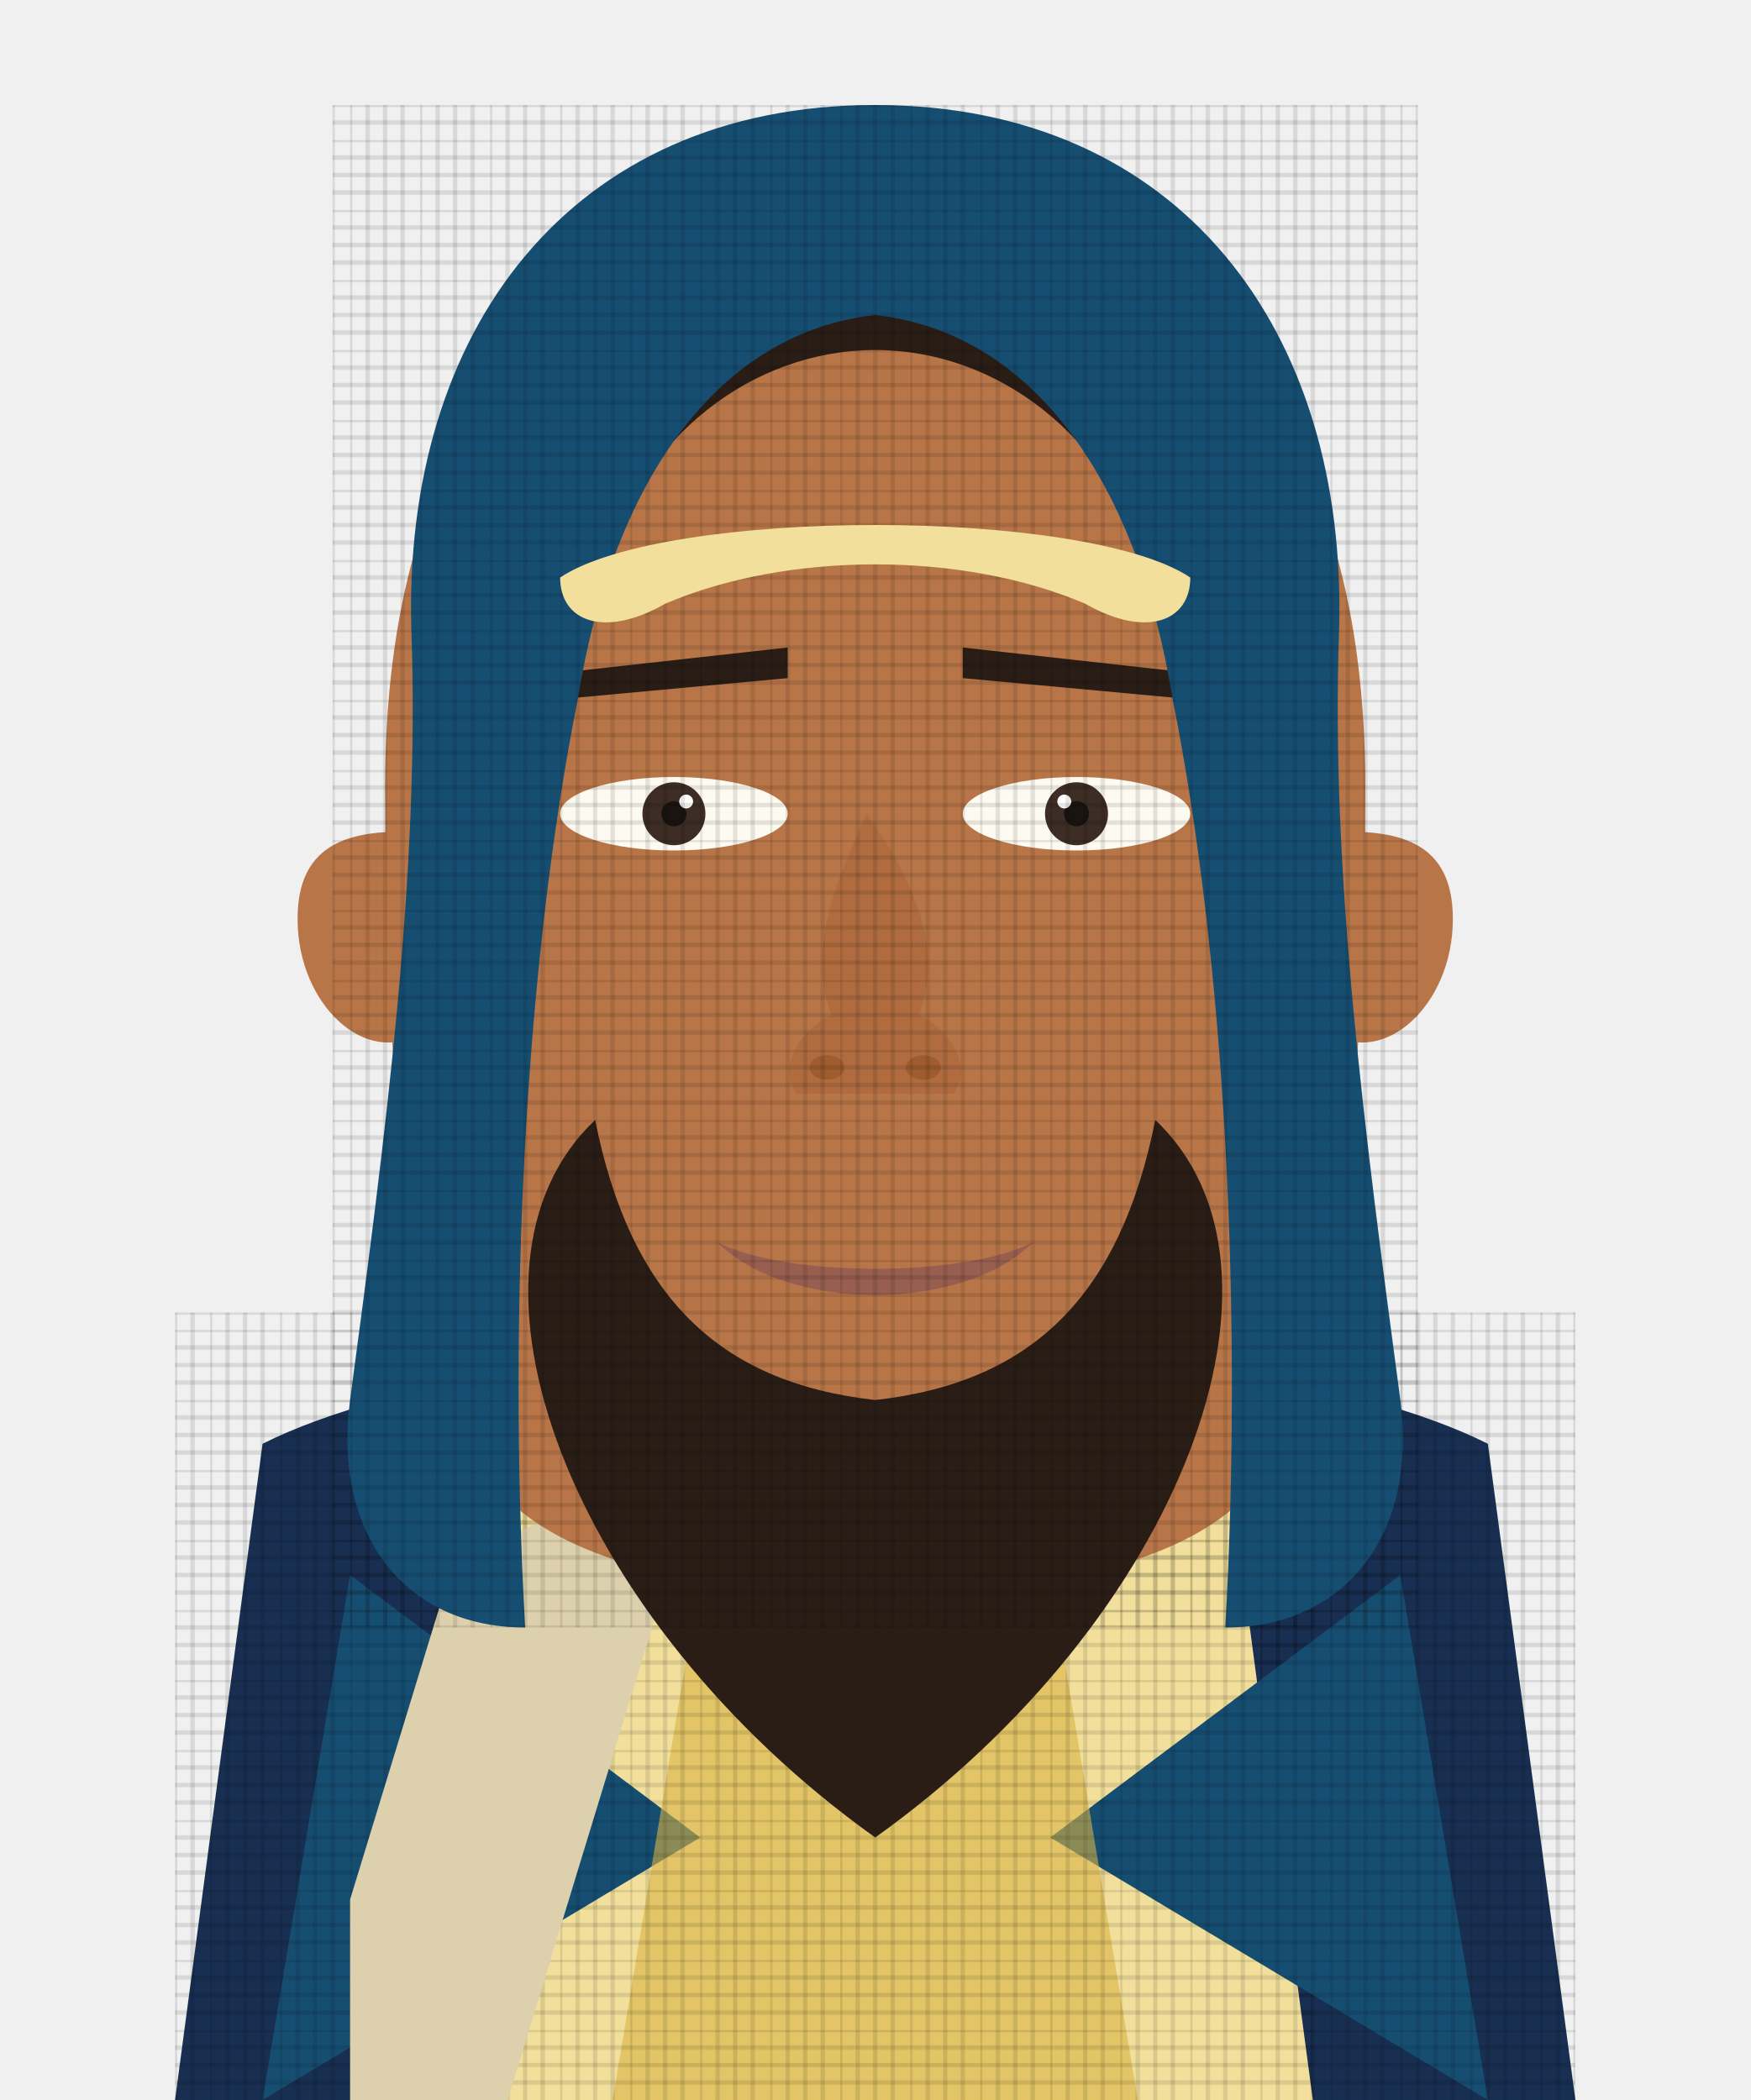
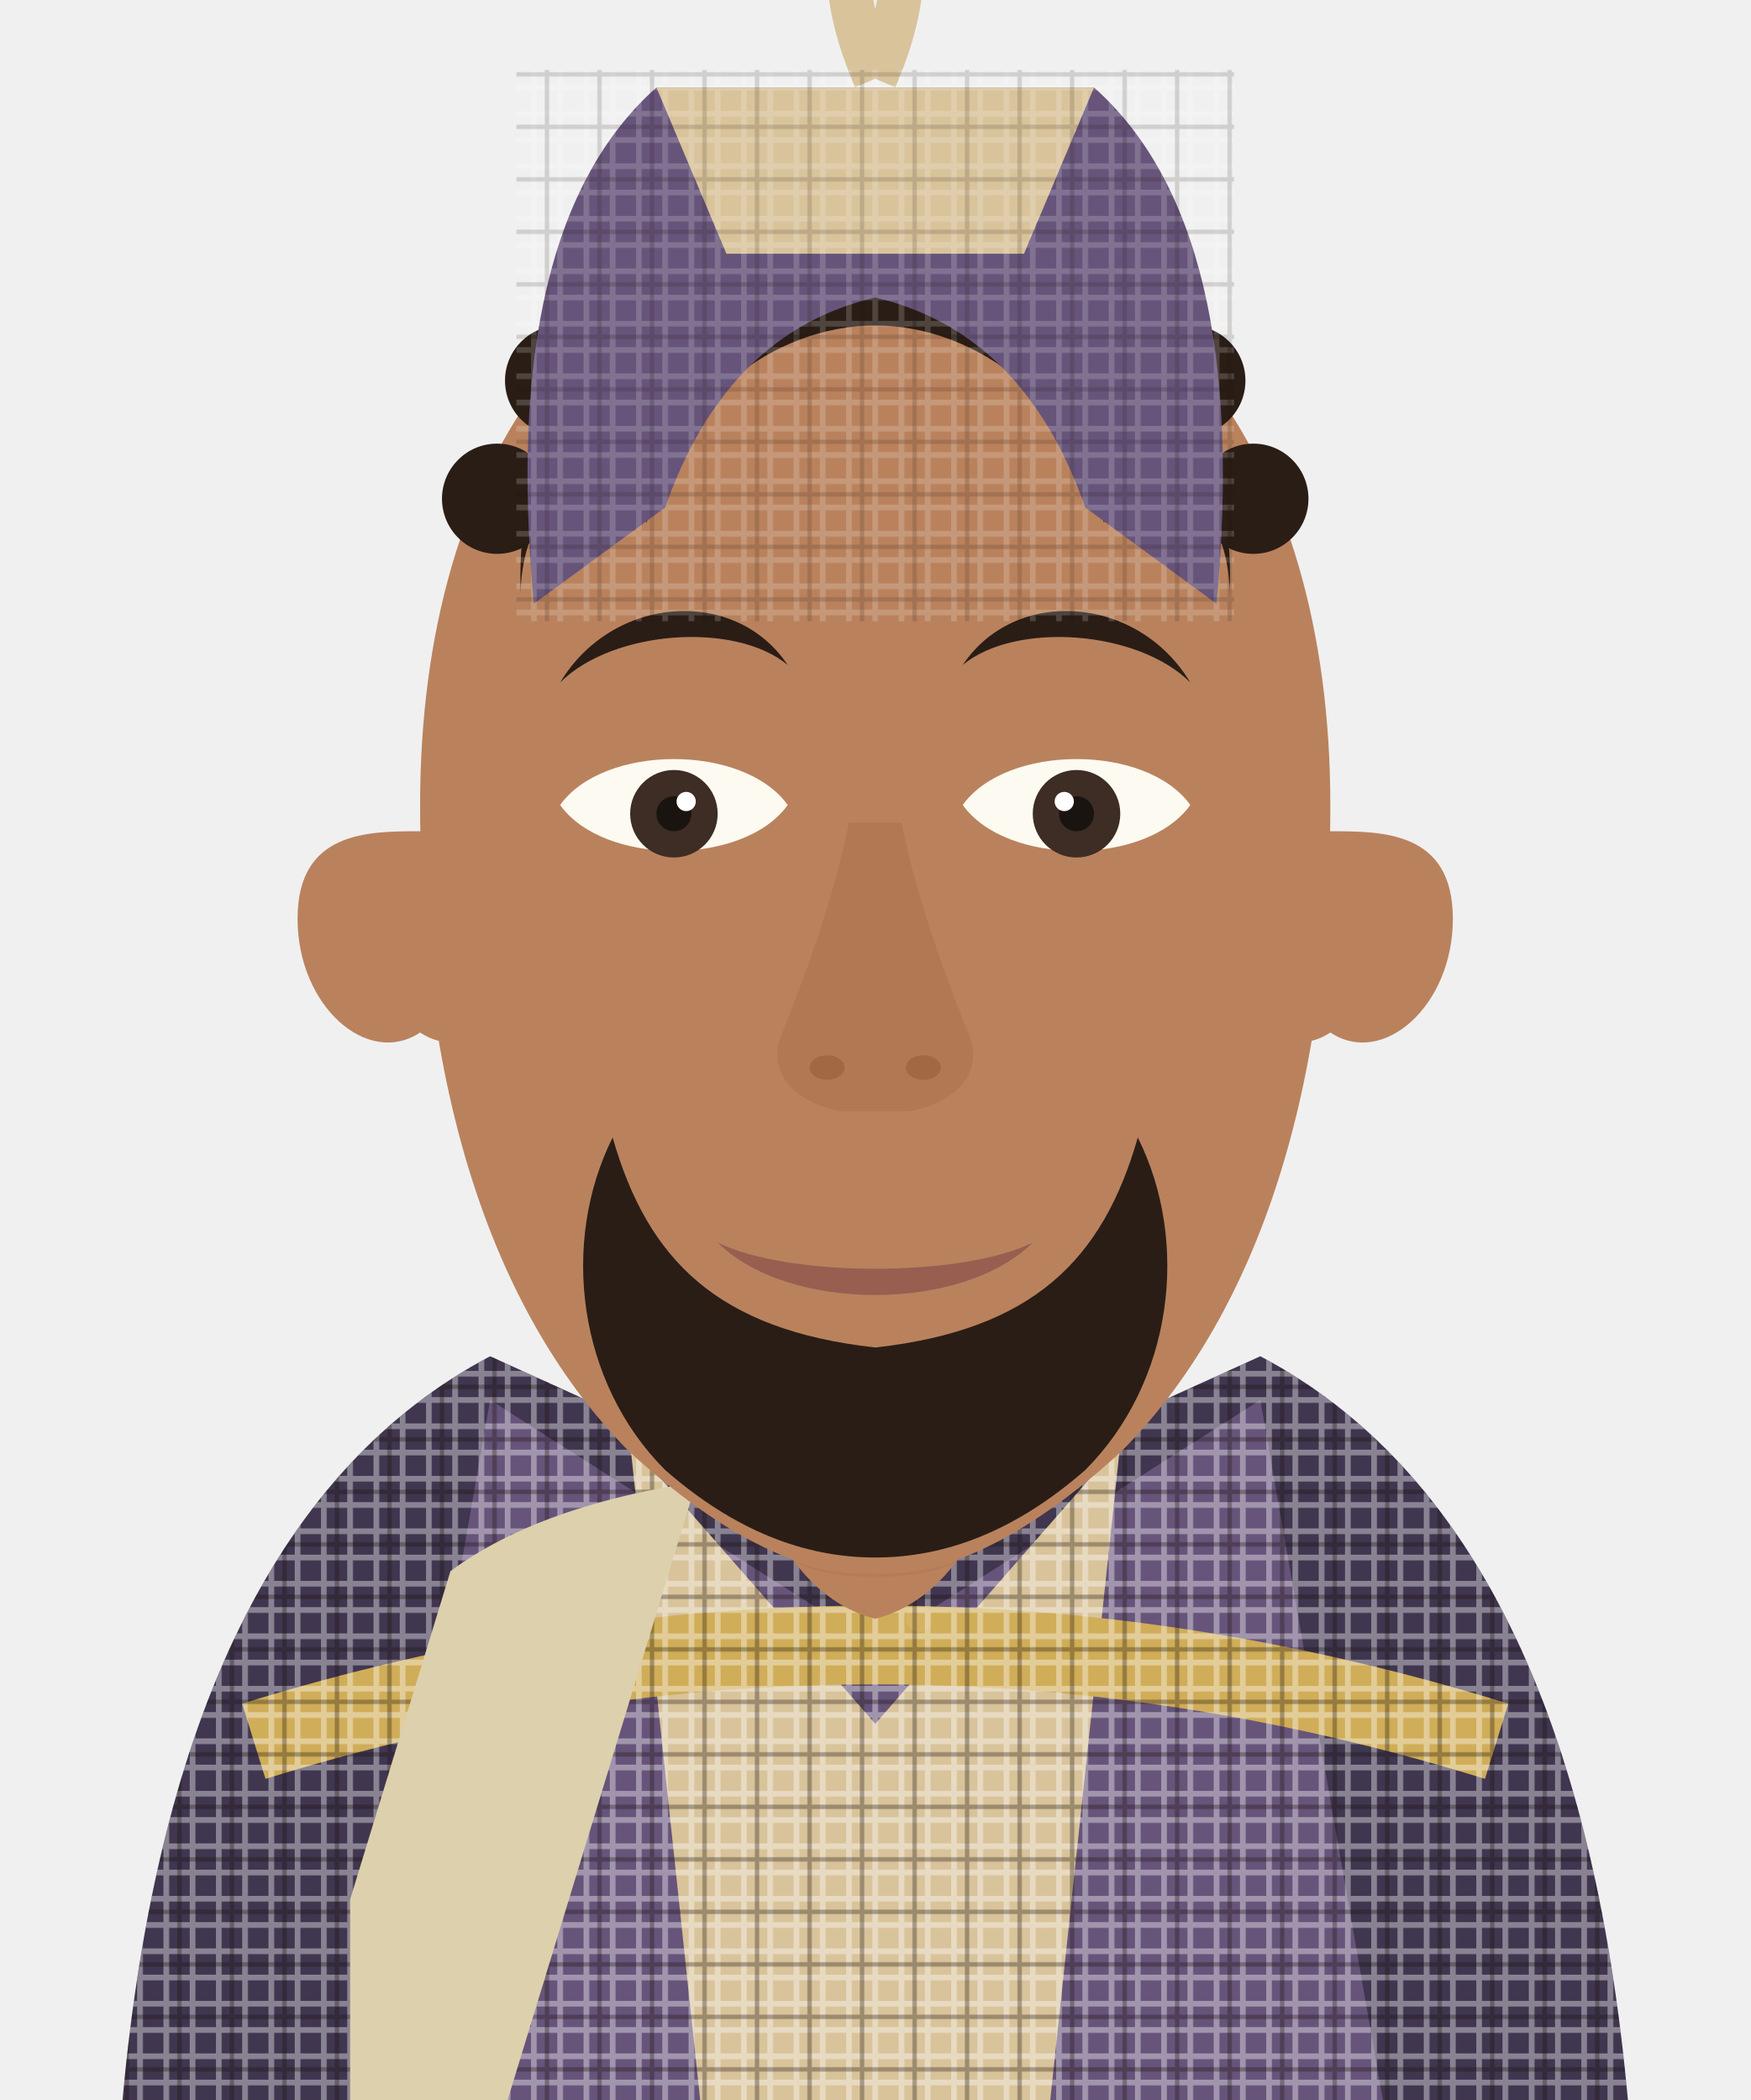
<svg xmlns="http://www.w3.org/2000/svg" viewBox="0 0 200 240" width="100%" height="100%">
-   <path d="M82,145 L82,185 C90,195 110,195 118,185 L118,145 Z" fill="#b87548" />
-   <path d="M82,145 L82,165 C90,175 110,175 118,165 L118,145 Z" fill="#9a572a" opacity="0.5" />
-   <path d="M30,240 C35,190 60,170 82,170 L118,170 C140,170 165,190 170,240 Z" fill="#b87548" />
-   <path d="M20,240 L30,165 C60,150 140,150 170,165 L180,240 Z" fill="#182f52" />
-   <rect x="20" y="150" width="160" height="90" fill="url(#cloth-texture)" />
-   <path d="M50,240 L60,165 L100,210 L140,165 L150,240 Z" fill="#f2df9b" />
-   <rect x="50" y="165" width="100" height="75" fill="url(#cloth-texture)" />
-   <path d="M30,240 L40,180 L80,210 L30,240 Z" fill="#164e72" />
-   <path d="M30,240 L40,180 L80,210 L30,240 Z" fill="url(#cloth-texture)" />
-   <path d="M170,240 L160,180 L120,210 L170,240 Z" fill="#164e72" />
-   <path d="M170,240 L160,180 L120,210 L170,240 Z" fill="url(#cloth-texture)" />
-   <path d="M70,240 L80,180 L120,180 L130,240 Z" fill="#d8b446" opacity="0.6" />
-   <path d="M70,240 L80,180 L120,180 L130,240 Z" fill="url(#cloth-texture)" opacity="0.6" />
-   <clipPath id="garmentClip">
-     <path d="M40,240 L40,202 C40,178 66,168 100,168 C134,168 160,178 160,202 L160,240 Z" />
-   </clipPath>
-   <g clip-path="url(#garmentClip)">
-     <path d="M55,168 L80,168 L58,240 L33,240 Z" fill="#ddd0ad" />
-   </g>
-   <g transform="translate(48,95) scale(1) translate(-48,-95)">
-     <path d="M48,95 C42,95 34,95 34,105 C34,115 42,122 48,118 C54,122 62,115 62,105 C62,95 54,95 48,95 Z" fill="#b87548" />
-   </g>
-   <g transform="translate(152,95) scale(1) translate(-152,-95)">
-     <path d="M152,95 C158,95 166,95 166,105 C166,115 158,122 152,118 C146,122 138,115 138,105 C138,95 146,95 152,95 Z" fill="#b87548" />
-   </g>
-   <path d="M100,25 C138,25 156,50 156,90 C156,120 154,148 146,166 C140,178 122,182 100,182 C78,182 60,178 54,166 C46,148 44,120 44,90 C44,50 62,25 100,25 Z" fill="#b87548" />
-   <path d="M76,162 L124,162 C124,172 122,180 116,184 L84,184 C78,180 76,172 76,162 Z" fill="#b87548" />
-   <path d="M80,178 L120,178 L120,184 L80,184 Z" fill="#9c592c" opacity="0.3" />
-   <path d="M68,128 C50,145 65,185 100,210 C135,185 150,145 132,128 C128,148 118,158 100,160 C82,158 72,148 68,128 Z" fill="#2a1d16" />
-   <path d="M82,142 C90,146 110,146 118,142 C110,150 90,150 82,142 Z" fill="#985e50" />
-   <g transform="translate(100,110) scale(1) translate(-100,-110)">
-     <path d="M99,93 C104,100 108,108 105,116 C109,118 111,122 109,125 L91,125 C89,122 91,118 95,116 C92,108 96,100 99,93 Z" fill="#9c592c" opacity="0.32" />
-     <ellipse cx="94.5" cy="122" rx="2" ry="1.4" fill="#9c592c" opacity="0.85" />
-     <ellipse cx="105.5" cy="122" rx="2" ry="1.4" fill="#9c592c" opacity="0.85" />
-   </g>
-   <path d="M63,77 L90,74 L90,77.5 L63,80 Z" fill="#2a1d16" />
-   <g transform="translate(200,0) scale(-1,1)">
-     <path d="M63,77 L90,74 L90,77.5 L63,80 Z" fill="#2a1d16" />
-   </g>
-   <ellipse cx="77" cy="93" rx="13" ry="4.2" fill="#fdfaf1" />
-   <circle cx="77" cy="93" r="3.6" fill="#3d2d24" />
-   <circle cx="77" cy="93" r="1.44" fill="#1a1410" />
-   <circle cx="78.4" cy="91.6" r="0.792" fill="#ffffff" />
-   <g transform="translate(200,0) scale(-1,1)">
-     <ellipse cx="77" cy="93" rx="13" ry="4.2" fill="#fdfaf1" />
-     <circle cx="77" cy="93" r="3.6" fill="#3d2d24" />
-     <circle cx="77" cy="93" r="1.44" fill="#1a1410" />
-     <circle cx="78.4" cy="91.6" r="0.792" fill="#ffffff" />
-   </g>
-   <path d="M100,26 C132,26 148,48 147,76 C147,66 142,57 135,52 C136,58 134,63 131,65 C127,50 114,40 100,40 C86,40 73,50 69,65 C66,63 64,58 65,52 C58,57 53,66 53,76 C52,48 68,26 100,26 Z" fill="#2a1d16" />
  <defs>
-     <pattern id="cloth-texture" patternUnits="userSpaceOnUse" width="8" height="8">
-       <path d="M0,0 H8 M0,2 H8 M0,4 H8 M0,6 H8" stroke-width="0.5" stroke="#000" opacity="0.1" />
-       <path d="M0,0 V8 M2,0 V8 M4,0 V8 M6,0 V8" stroke-width="0.5" stroke="#000" opacity="0.1" />
+     <pattern id="tex-plain" patternUnits="userSpaceOnUse" width="8" height="8">
+       <rect width="8" height="8" fill="transparent" />
+     </pattern>
+     <pattern id="tex-woven_linen" patternUnits="userSpaceOnUse" width="8" height="8">
+       <path d="M0 0H8M0 2H8M0 4H8M0 6H8M0 0V8M2 0V8M4 0V8M6 0V8" stroke="#000" stroke-width=".45" opacity=".13" />
+     </pattern>
+     <pattern id="tex-fine_linen" patternUnits="userSpaceOnUse" width="5" height="5">
+       <path d="M0 1H5M1 0V5" stroke="#fff" stroke-width=".35" opacity=".14" />
+       <path d="M0 4H5M4 0V5" stroke="#000" stroke-width=".3" opacity=".08" />
+     </pattern>
+     <pattern id="tex-herringbone" patternUnits="userSpaceOnUse" width="12" height="8">
+       <path d="M0 0L6 4L12 0M0 8L6 4L12 8" fill="none" stroke="#000" stroke-width="1" opacity=".16" />
+     </pattern>
+     <pattern id="tex-basket_weave" patternUnits="userSpaceOnUse" width="12" height="12">
+       <path d="M0 2H12M0 8H12M2 0V12M8 0V12" stroke="#000" stroke-width="2" opacity=".13" />
+     </pattern>
+     <pattern id="tex-dotted" patternUnits="userSpaceOnUse" width="10" height="10">
+       <circle cx="2.5" cy="2.5" r="1.2" fill="#fff" opacity=".2" />
+       <circle cx="7.5" cy="7.5" r="1.2" fill="#000" opacity=".12" />
+     </pattern>
+     <pattern id="tex-tartan" patternUnits="userSpaceOnUse" width="14" height="14">
+       <path d="M0 3H14M0 10H14M3 0V14M10 0V14" stroke="#000" stroke-width="2" opacity=".14" />
+       <path d="M0 6H14M6 0V14" stroke="#fff" stroke-width="1" opacity=".12" />
+     </pattern>
+     <pattern id="tex-scales" patternUnits="userSpaceOnUse" width="12" height="8">
+       <path d="M0 0Q3 6 6 0Q9 6 12 0M-6 8Q-3 2 0 8Q3 2 6 8Q9 2 12 8" fill="none" stroke="#000" stroke-width="1" opacity=".2" />
+     </pattern>
+     <pattern id="cloth-texture" patternUnits="userSpaceOnUse" width="6" height="6">
+       <path d="M0 1H6M0 4H6M1 0V6M4 0V6" stroke="#fff" stroke-width=".65" opacity=".38" />
+       <path d="M0 2.5H6M2.5 0V6" stroke="#1a100a" stroke-width=".5" opacity=".32" />
    </pattern>
    <pattern id="metal-texture" patternUnits="userSpaceOnUse" width="20" height="20">
      <rect width="20" height="20" fill="transparent" />
      <circle cx="5" cy="5" r="1.5" fill="#fff" opacity="0.08" />
      <circle cx="15" cy="15" r="2" fill="#fff" opacity="0.05" />
      <circle cx="10" cy="8" r="1" fill="#000" opacity="0.05" />
      <circle cx="3" cy="18" r="1.2" fill="#000" opacity="0.06" />
    </pattern>
  </defs>
-   <path d="M100,12 C65,12 46,38 47,72 C48,100 44,130 40,160 C38,175 46,186 60,186 C58,150 60,110 66,80 C70,55 82,38 100,36 C118,38 130,55 134,80 C140,110 142,150 140,186 C154,186 162,175 160,160 C156,130 152,100 153,72 C154,38 135,12 100,12 Z" fill="#164e72" />
-   <rect x="38" y="12" width="124" height="174" fill="url(#cloth-texture)" />
-   <path d="M64,66 C76,58 124,58 136,66 C136,71 131,73 124,69 C110,63 90,63 76,69 C69,73 64,71 64,66 Z" fill="#f2df9b" />
+   <path d="M82,145 L82,185 C90,195 110,195 118,185 L118,145 Z" fill="#b9825d" />
+   <path d="M82,145 L82,165 C90,175 110,175 118,165 L118,145 Z" fill="#9b643f" opacity="0.5" />
+   <path d="M30,240 C35,190 60,170 82,170 L118,170 C140,170 165,190 170,240 Z" fill="#b9825d" />
+   <path d="M14,240Q20,174 56,155L100,175L144,155Q180,174 186,240Z" fill="#40364f" />
+   <path d="M42,240L56,160L100,188L144,160L158,240Z" fill="#67547a" />
+   <path d="M72,165L100,197L128,165L120,240H80Z" fill="#d8c39b" />
+   <path d="M29,199Q100,177 171,199" fill="none" stroke="#d0ad58" stroke-width="9" />
+   <circle cx="100" cy="181" r="9" fill="url(#metal-texture)" />
+   <path d="M14,240Q20,174 56,155L100,175L144,155Q180,174 186,240Z" fill="url(#cloth-texture)" />
+   <clipPath id="garmentClip">
+     <path d="M40,240 L40,202 C40,178 66,168 100,168 C134,168 160,178 160,202 L160,240 Z" />
+   </clipPath>
+   <g clip-path="url(#garmentClip)">
+     <path d="M55,168 L80,168 L58,240 L33,240 Z" fill="#ddd0ad" />
+   </g>
+   <g transform="translate(48,95) scale(1) translate(-48,-95)">
+     <path d="M48,95 C42,95 34,95 34,105 C34,115 42,122 48,118 C54,122 62,115 62,105 C62,95 54,95 48,95 Z" fill="#b9825d" />
+   </g>
+   <g transform="translate(152,95) scale(1) translate(-152,-95)">
+     <path d="M152,95 C158,95 166,95 166,105 C166,115 158,122 152,118 C146,122 138,115 138,105 C138,95 146,95 152,95 Z" fill="#b9825d" />
+   </g>
+   <g transform="translate(100,30) scale(0.9) translate(-100,-30)" />
+   <path d="M100,25 C132,25 152,52 152,92 C152,128 142,152 128,166 C117,176 108,180 100,180 C92,180 83,176 72,166 C58,152 48,128 48,92 C48,52 68,25 100,25 Z" fill="#b9825d" />
+   <path d="M86,163 L114,163 C114,174 108,183 100,185 C92,183 86,174 86,163 Z" fill="#b9825d" />
+   <path d="M90,178 C94,181 106,181 110,178 C106,180.5 94,180.5 90,178 Z" fill="#9d6641" opacity="0.2" />
+   <path d="M70,130 C64,142 66,158 76,168 C84,175 92,178 100,178 C108,178 116,175 124,168 C134,158 136,142 130,130 C126,144 118,152 100,154 C82,152 74,144 70,130 Z" fill="#2a1d16" />
+   <path d="M82,142 C90,146 110,146 118,142 C110,150 90,150 82,142 Z" fill="#985e50" />
+   <g transform="translate(100,110) scale(1) translate(-100,-110)">
+     <path d="M97,94 C95,104 91,114 89,119 C88,123 91,126 96,127 L104,127 C109,126 112,123 111,119 C109,114 105,104 103,94 Z" fill="#9d6641" opacity="0.32" />
+     <ellipse cx="94.5" cy="122" rx="2" ry="1.4" fill="#9d6641" opacity="0.85" />
+     <ellipse cx="105.5" cy="122" rx="2" ry="1.4" fill="#9d6641" opacity="0.85" />
+   </g>
+   <path d="M64,78 C70,68 84,67 90,76 C84,71 70,72 64,78 Z" fill="#2a1d16" />
+   <g transform="translate(200,0) scale(-1,1)">
+     <path d="M64,78 C70,68 84,67 90,76 C84,71 70,72 64,78 Z" fill="#2a1d16" />
+   </g>
+   <path d="M64,92 C69,85 85,85 90,92 C85,99 69,99 64,92 Z" fill="#fdfaf1" />
+   <circle cx="77" cy="93" r="5" fill="#3d2d24" />
+   <circle cx="77" cy="93" r="2" fill="#1a1410" />
+   <circle cx="78.4" cy="91.6" r="1.1" fill="#ffffff" />
+   <g transform="translate(200,0) scale(-1,1)">
+     <path d="M64,92 C69,85 85,85 90,92 C85,99 69,99 64,92 Z" fill="#fdfaf1" />
+     <circle cx="77" cy="93" r="5" fill="#3d2d24" />
+     <circle cx="77" cy="93" r="2" fill="#1a1410" />
+     <circle cx="78.4" cy="91.6" r="1.1" fill="#ffffff" />
+   </g>
+   <g transform="translate(100,30) scale(0.9) translate(-100,-30)">
+     <path d="M100,28 C130,28 146,48 145,72 C145,64 140,56 133,52 C134,57 132,61 129,63 C126,48 113,38 100,38 C87,38 74,48 71,63 C68,61 66,57 67,52 C60,56 55,64 55,72 C54,48 70,28 100,28 Z" fill="#2a1d16" />
+     <circle cx="52" cy="60" r="7" fill="#2a1d16" />
+     <circle cx="60" cy="45" r="7" fill="#2a1d16" />
+     <circle cx="76" cy="33" r="7" fill="#2a1d16" />
+     <circle cx="100" cy="28" r="7.5" fill="#2a1d16" />
+     <circle cx="124" cy="33" r="7" fill="#2a1d16" />
+     <circle cx="140" cy="45" r="7" fill="#2a1d16" />
+     <circle cx="148" cy="60" r="7" fill="#2a1d16" />
+   </g>
+   <path d="M61,69Q57,26 75,10H125Q143,26 139,69L124,58Q117,38 100,34Q83,38 76,58Z" fill="#67547a" />
+   <path d="M75,10H125L117,29H83Z" fill="#d8c39b" />
+   <path d="M100,9Q94,-5 100,-12Q106,-5 100,9" fill="none" stroke="#d8c39b" stroke-width="5" />
+   <rect x="59" y="8" width="82" height="63" fill="url(#cloth-texture)" opacity=".45" />
</svg>
